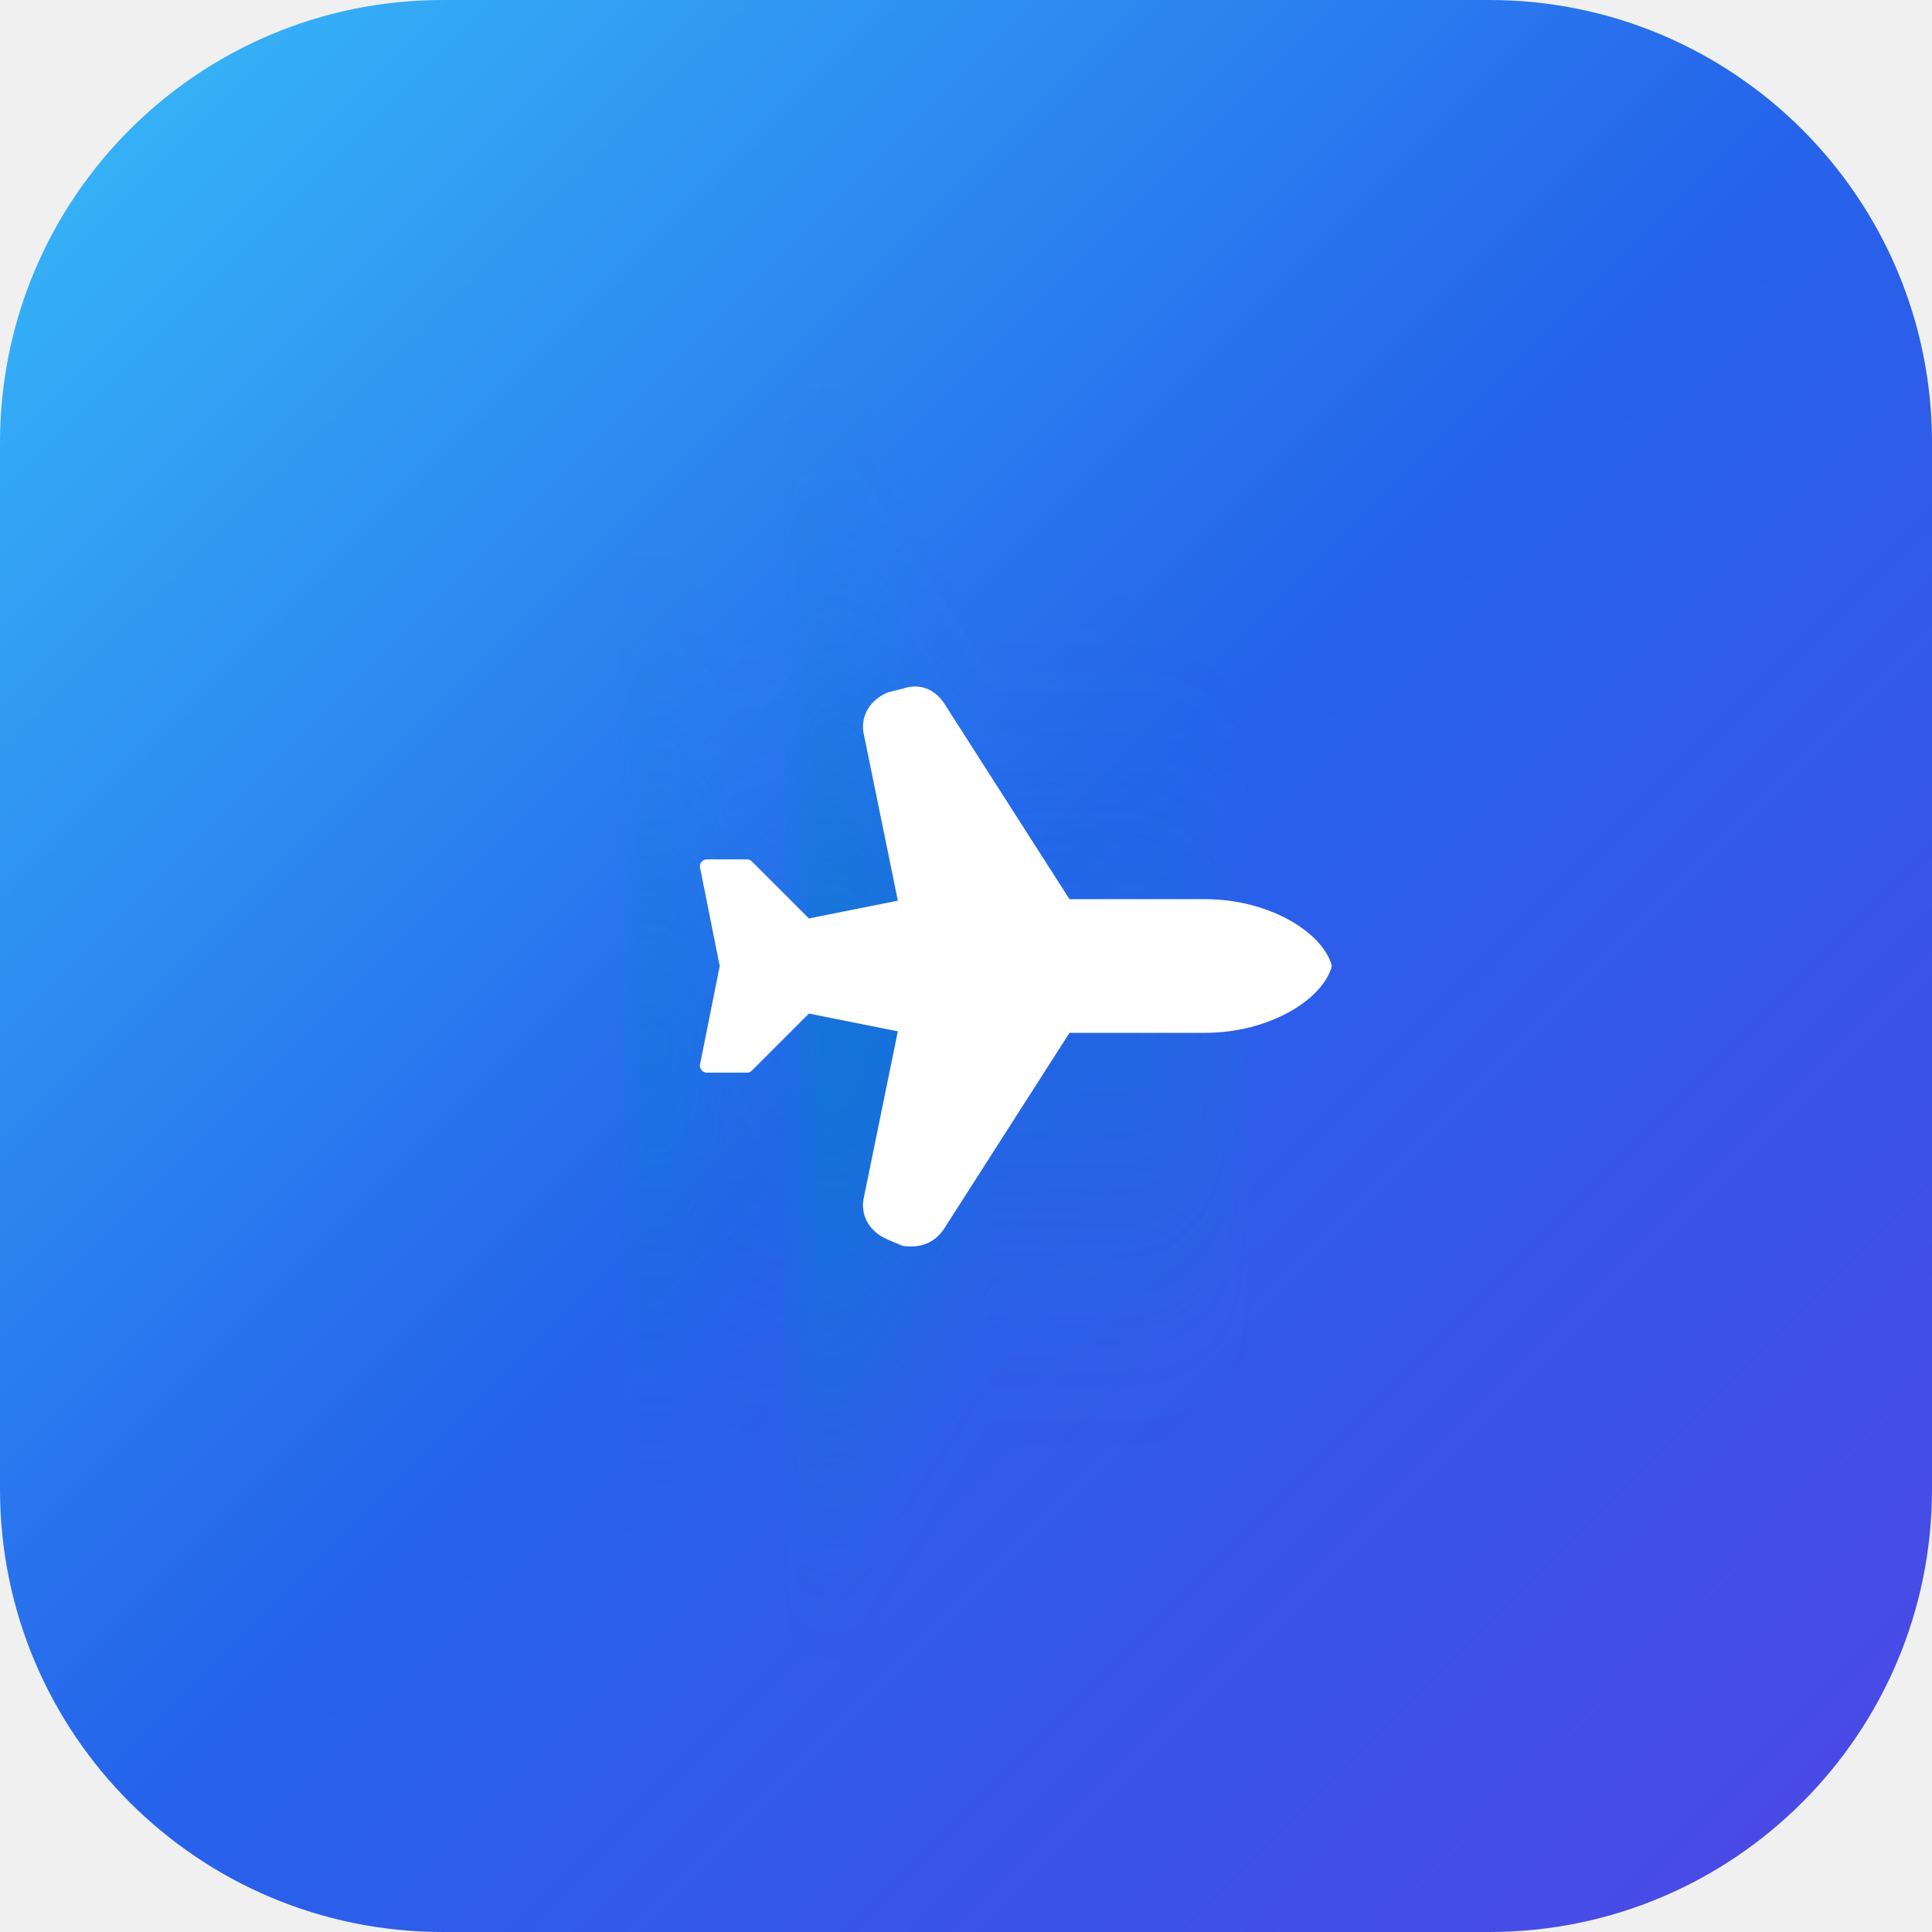
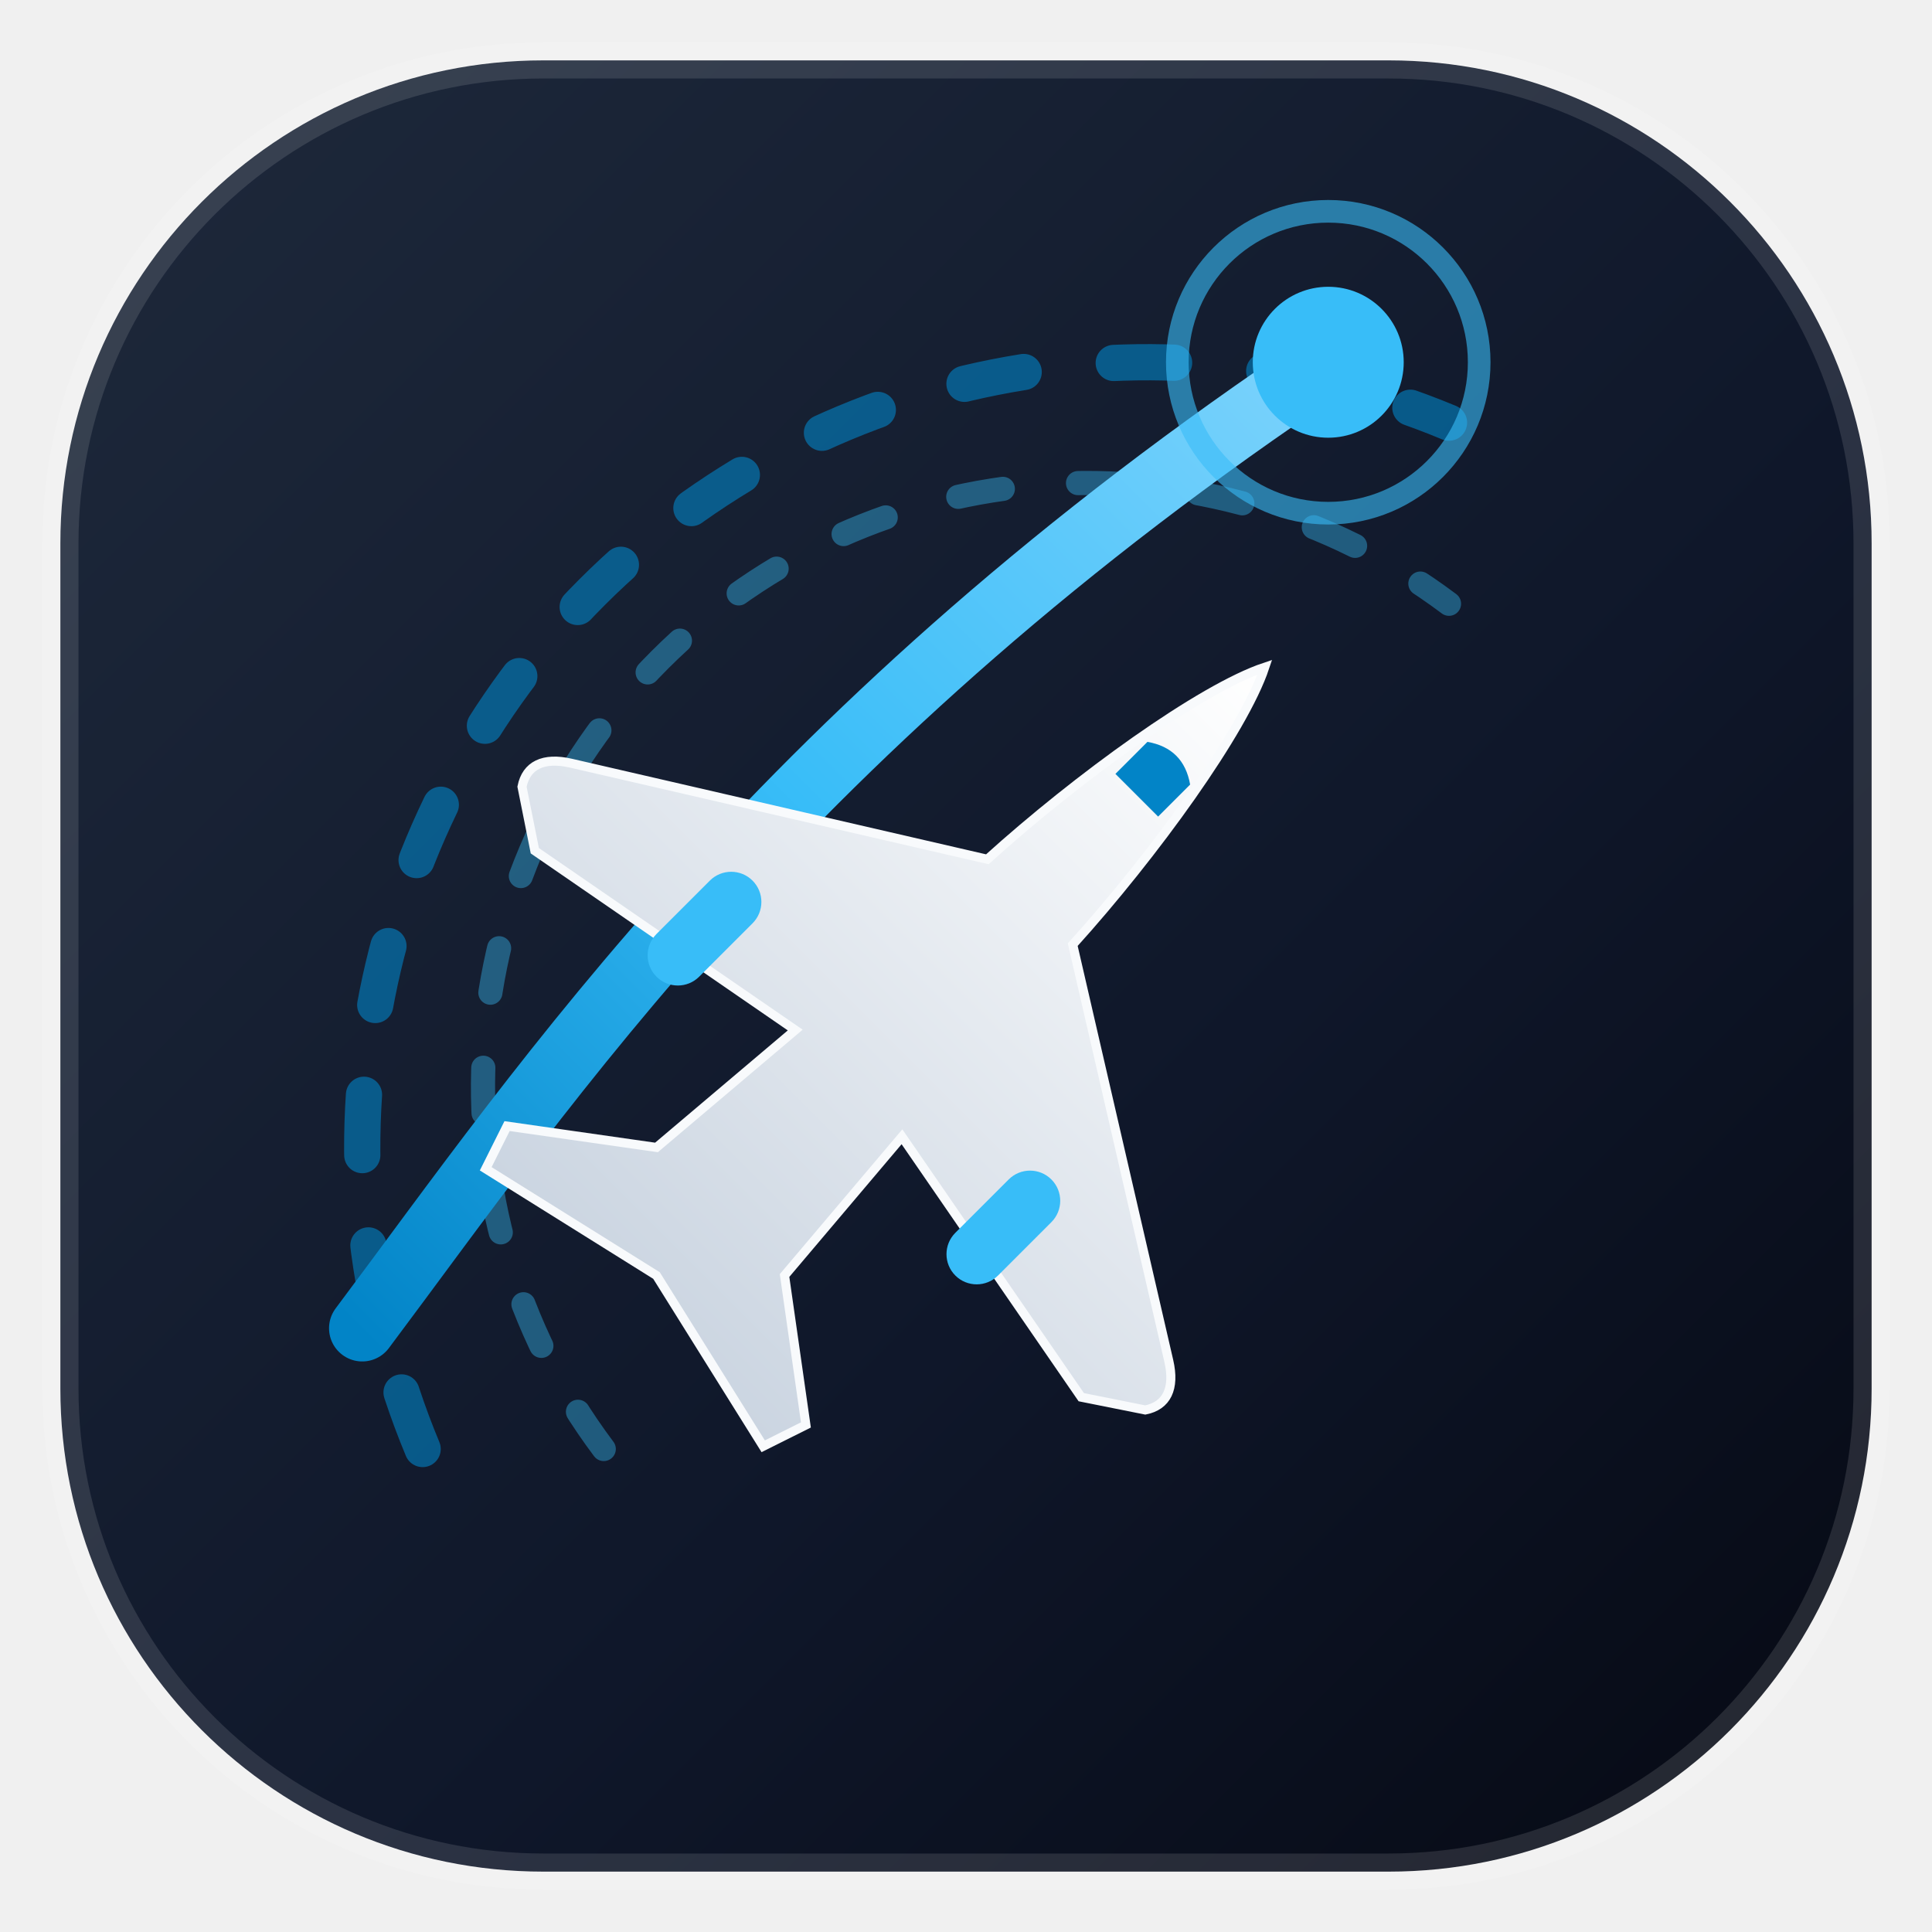
- <svg xmlns="http://www.w3.org/2000/svg" viewBox="0 0 192 192" width="192" height="192">
+ <svg xmlns="http://www.w3.org/2000/svg" viewBox="0 0 64 64" width="64" height="64" fill="none">
  <defs>
-     <linearGradient id="aero-grad-192" x1="0%" y1="0%" x2="100%" y2="100%">
-       <stop offset="0%" stop-color="#38bdf8" />
-       <stop offset="50%" stop-color="#2563eb" />
-       <stop offset="100%" stop-color="#4f46e5" />
+     <linearGradient id="aeroBg" x1="0%" y1="0%" x2="100%" y2="100%">
+       <stop offset="0%" stop-color="#1e293b" />
+       <stop offset="60%" stop-color="#0f172a" />
+       <stop offset="100%" stop-color="#060913" />
    </linearGradient>
-     <filter id="glow-192" x="-20%" y="-20%" width="140%" height="140%">
-       <feDropShadow dx="0" dy="4" stdDeviation="4" flood-color="#0284c7" flood-opacity="0.5" />
-     </filter>
+     <linearGradient id="aeroBeam" x1="0%" y1="100%" x2="100%" y2="0%">
+       <stop offset="0%" stop-color="#0284c7" />
+       <stop offset="50%" stop-color="#38bdf8" />
+       <stop offset="100%" stop-color="#7dd3fc" />
+     </linearGradient>
+     <linearGradient id="wingShadow" x1="0%" y1="0%" x2="0%" y2="100%">
+       <stop offset="0%" stop-color="#ffffff" />
+       <stop offset="100%" stop-color="#cbd5e1" />
+     </linearGradient>
  </defs>
-   <rect width="192" height="192" rx="44" fill="url(#aero-grad-192)" />
-   <g transform="translate(96 96) scale(2.8) rotate(45) translate(-12 -12)" filter="url(#glow-192)">
-     <path d="M17.8 19.2 16 11l3.5-3.5C21 6 21.5 4 21 3c-1-.5-3 0-4.5 1.5L13 8 4.8 6.2c-.5-.1-.9.1-1.1.5l-.3.5c-.2.5-.1 1 .3 1.3L9 12l-2 3H4l-1 1 3 2 2 3 1-1v-3l3-2 3.5 5.3c.3.4.8.5 1.3.3l.5-.2c.4-.3.6-.7.5-1.2z" fill="white" stroke="white" stroke-width="0.5" stroke-linejoin="round" />
+   <rect x="2" y="2" width="60" height="60" rx="16" fill="url(#aeroBg)" stroke="rgba(255,255,255,0.12)" stroke-width="1.2" />
+   <path d="M14 48 A26 26 0 0 1 48 14" stroke="#0284c7" stroke-width="1.2" stroke-linecap="round" stroke-dasharray="2 3" opacity="0.6" />
+   <path d="M20 48 A20 20 0 0 1 48 20" stroke="#38bdf8" stroke-width="0.8" stroke-linecap="round" stroke-dasharray="1.5 2.5" opacity="0.4" />
+   <path d="M12 44 C 18 36, 26 24, 44 12" stroke="url(#aeroBeam)" stroke-width="2.2" stroke-linecap="round" />
+   <g transform="translate(32 32) rotate(45) translate(-16 -16)">
+     <path d="M16 2 C 15 4, 14.2 9, 14 13 L 2 20.5 C 1.2 21, 1 21.6, 1.4 22.2 L 3.2 23.4 L 13.5 21.5 L 13 27.5 L 9 30.5 L 9.5 32 L 16 30.5 L 22.5 32 L 23 30.5 L 19 27.5 L 18.5 21.5 L 28.8 23.4 L 30.6 22.2 C 31 21.6, 30.8 21, 30 20.5 L 18 13 C 17.8 9, 17 4, 16 2 Z" fill="url(#wingShadow)" stroke="#f8fafc" stroke-width="0.3" />
+     <rect x="8" y="19" width="2" height="4.5" rx="1" fill="#38bdf8" />
+     <rect x="22" y="19" width="2" height="4.5" rx="1" fill="#38bdf8" />
+     <path d="M15 6.5 Q 16 5.8 17 6.5 L 17 8 L 15 8 Z" fill="#0284c7" />
  </g>
+   <circle cx="44" cy="12" r="2.5" fill="#38bdf8" />
+   <circle cx="44" cy="12" r="5" stroke="#38bdf8" stroke-width="0.75" opacity="0.6" />
</svg>
